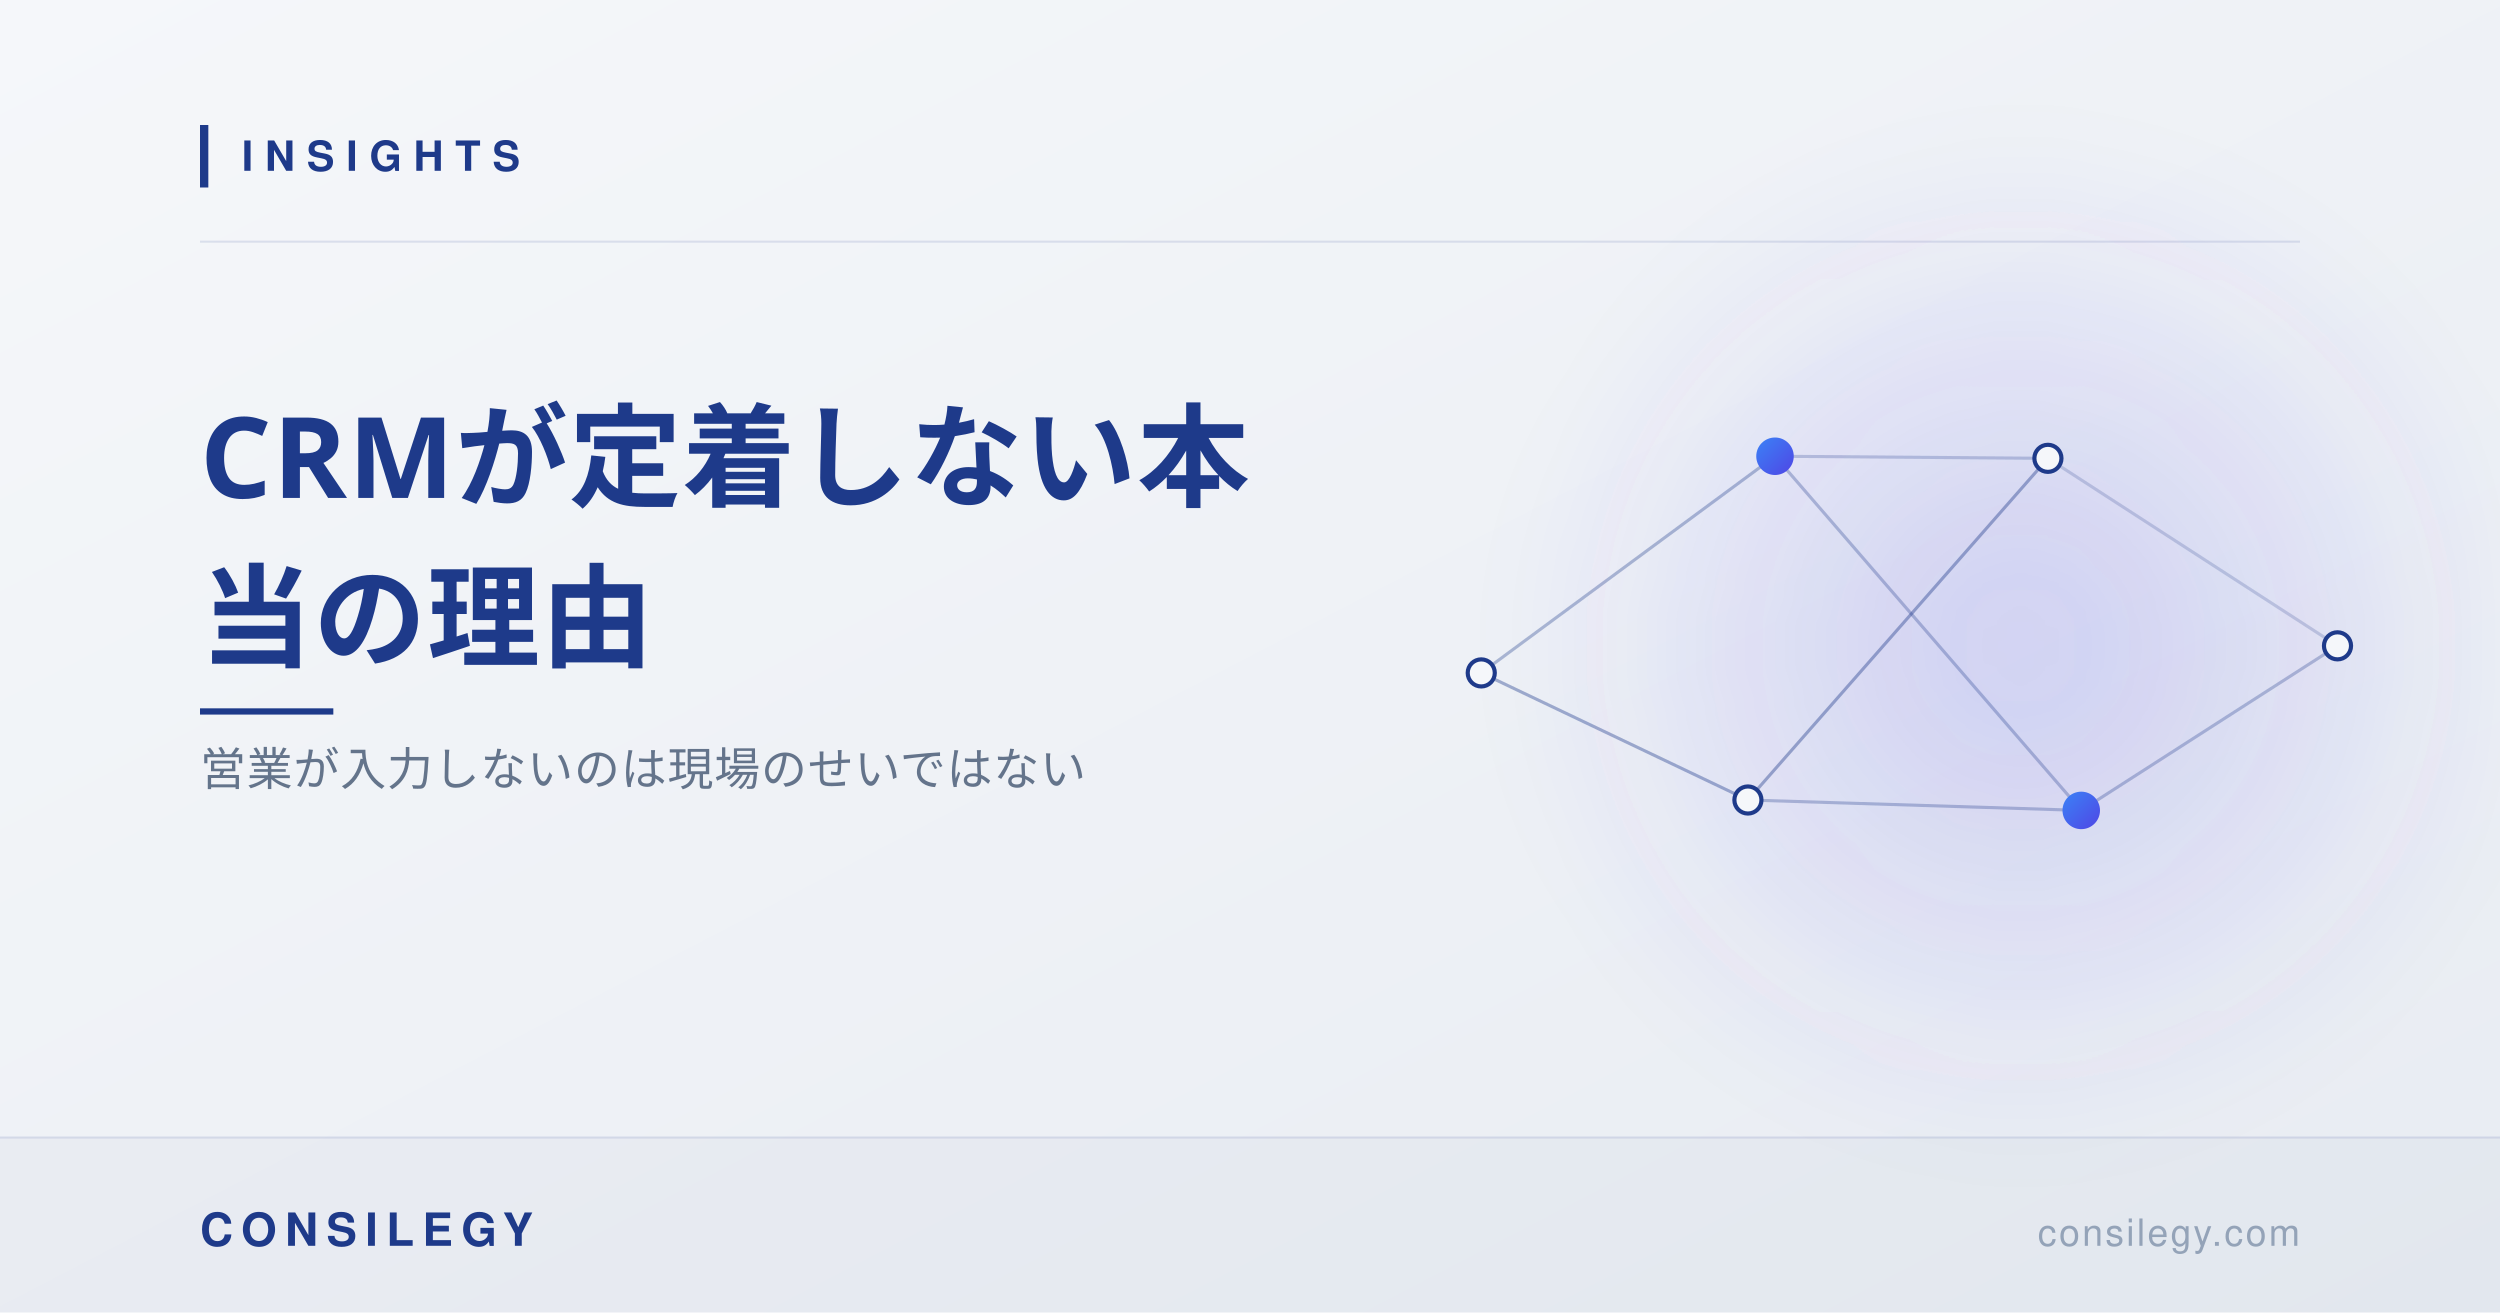
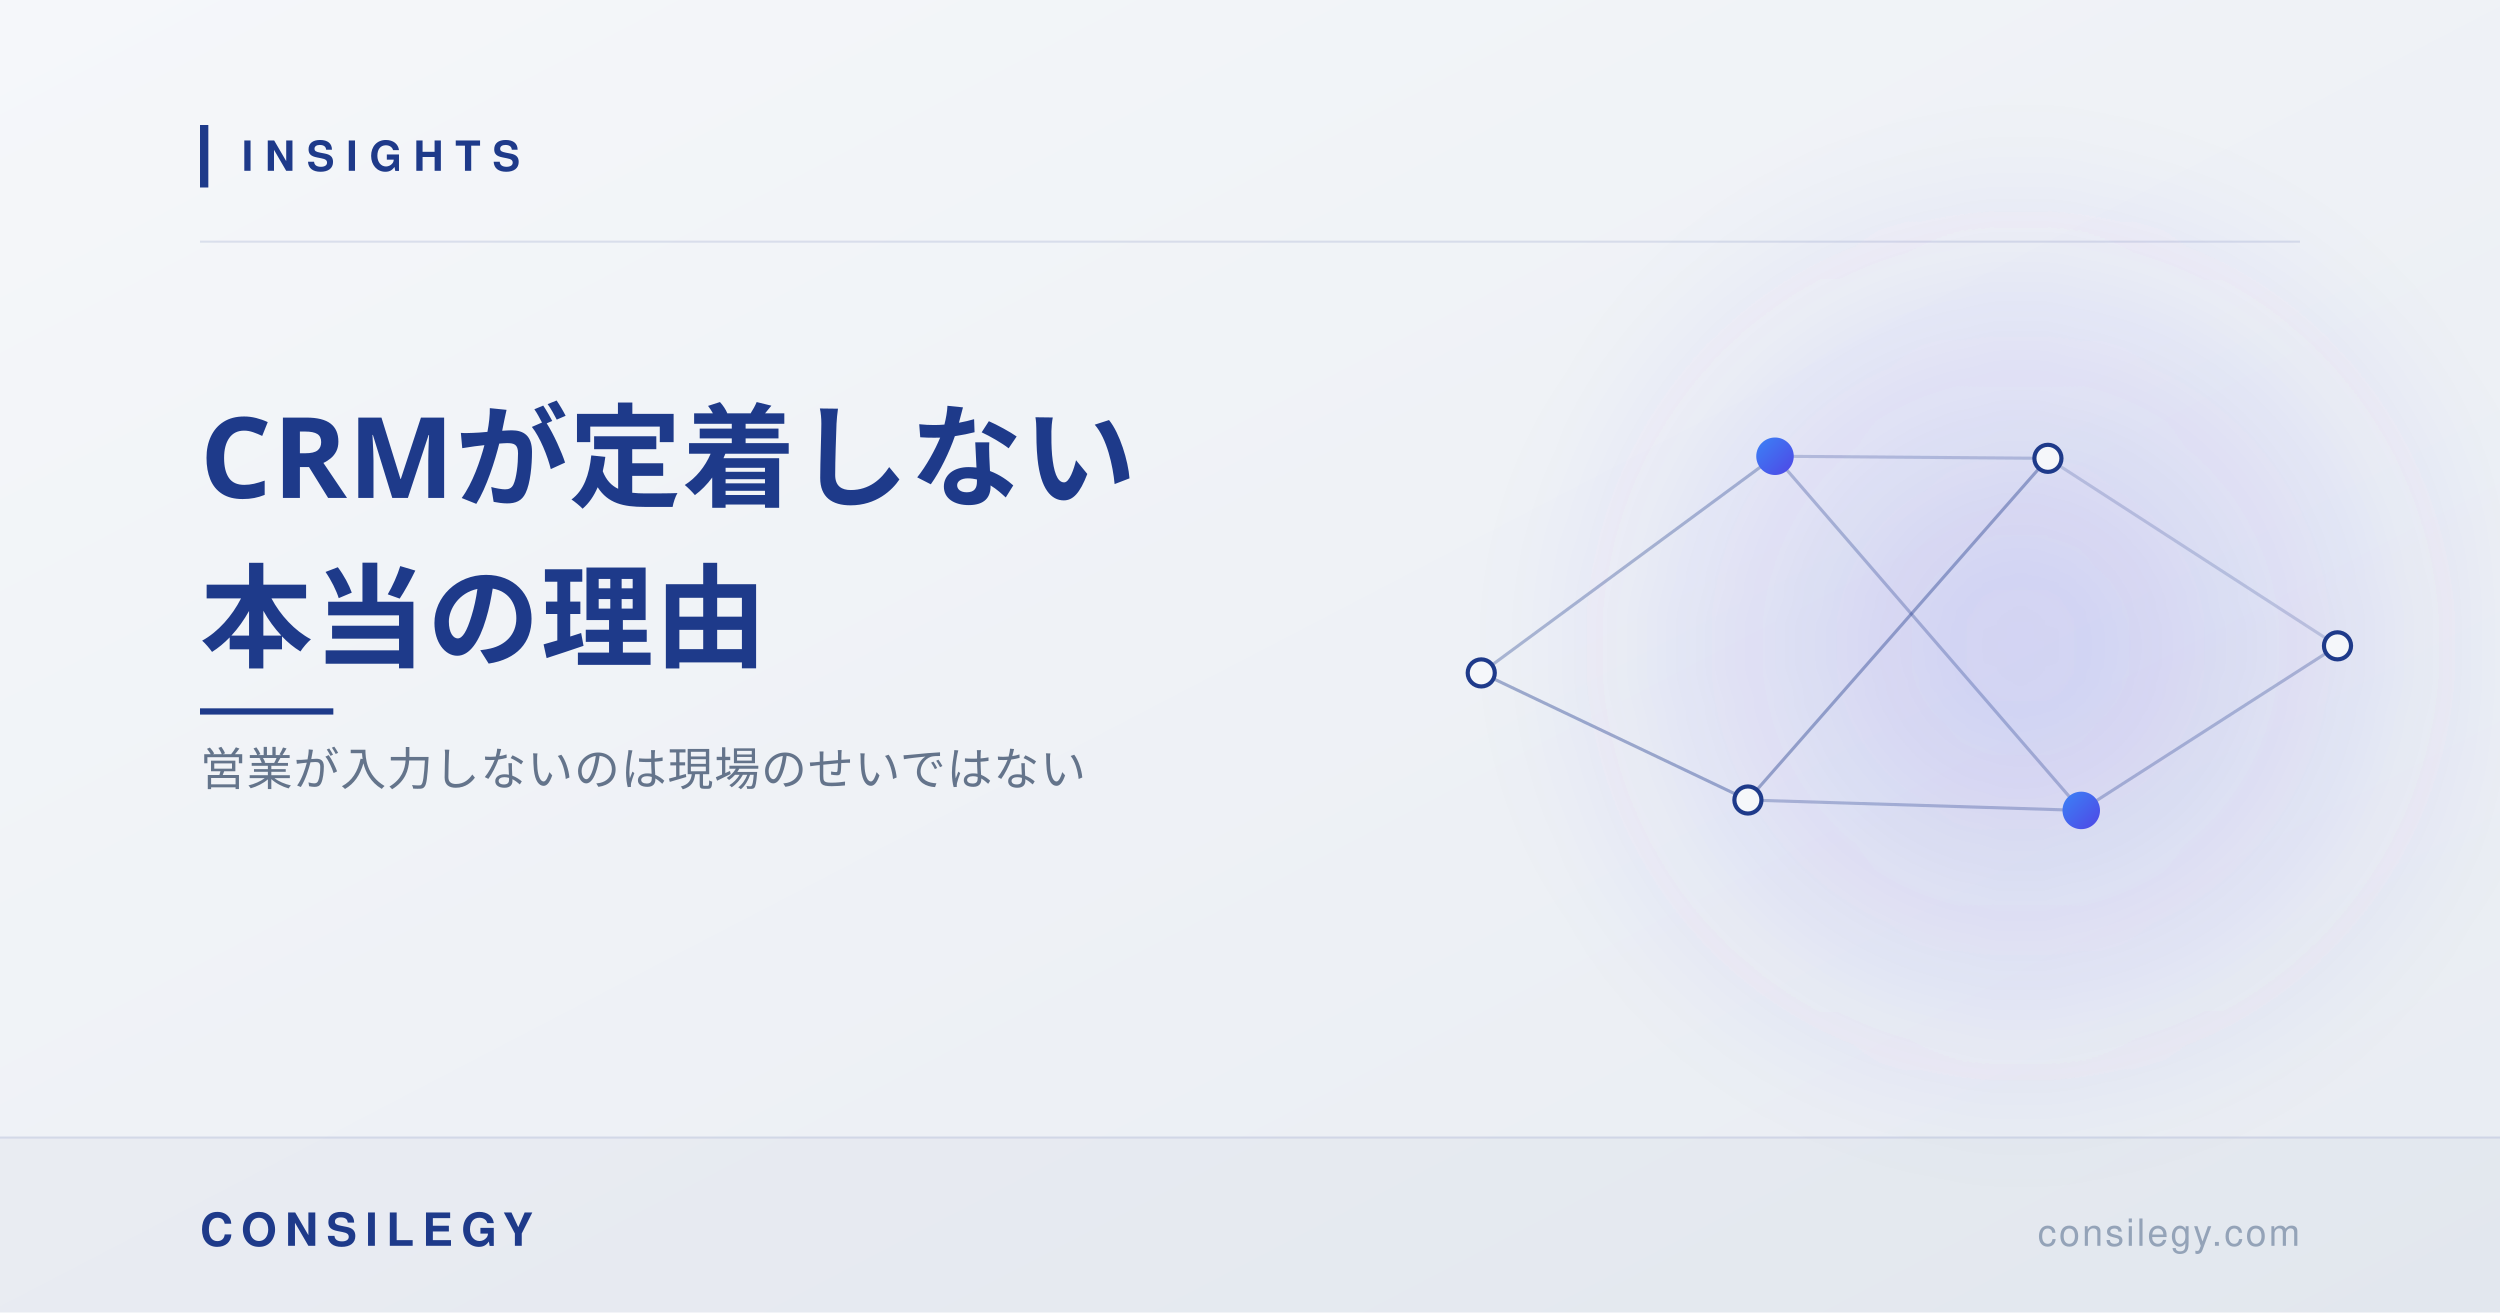
<svg xmlns="http://www.w3.org/2000/svg" viewBox="0 0 1200 630" width="1200" height="630">
  <defs>
    <linearGradient id="bg" x1="0%" y1="0%" x2="100%" y2="100%">
      <stop offset="0%" stop-color="#F5F7FA" />
      <stop offset="100%" stop-color="#E8ECF2" />
    </linearGradient>
    <linearGradient id="bi" x1="0%" y1="0%" x2="100%" y2="100%">
      <stop offset="0%" stop-color="#3B82F6" />
      <stop offset="100%" stop-color="#4F46E5" />
    </linearGradient>
    <radialGradient id="glow" cx="50%" cy="50%" r="50%">
      <stop offset="0%" stop-color="#4F46E5" stop-opacity="0.20" />
      <stop offset="100%" stop-color="#4F46E5" stop-opacity="0" />
    </radialGradient>
    <filter id="soft" x="-60%" y="-60%" width="220%" height="220%">
      <feGaussianBlur stdDeviation="26" />
    </filter>
  </defs>
  <rect width="1200" height="630" fill="url(#bg)" />
  <circle cx="970" cy="310" r="240" fill="url(#glow)" filter="url(#soft)" />
  <line x1="711" y1="323" x2="852" y2="219" stroke="#1E3A8A" stroke-opacity="0.33" stroke-width="1.5" />
  <line x1="711" y1="323" x2="839" y2="384" stroke="#1E3A8A" stroke-opacity="0.39" stroke-width="1.5" />
  <line x1="852" y1="219" x2="983" y2="220" stroke="#1E3A8A" stroke-opacity="0.24" stroke-width="1.5" />
  <line x1="852" y1="219" x2="999" y2="389" stroke="#1E3A8A" stroke-opacity="0.30" stroke-width="1.5" />
  <line x1="839" y1="384" x2="983" y2="220" stroke="#1E3A8A" stroke-opacity="0.40" stroke-width="1.5" />
  <line x1="839" y1="384" x2="999" y2="389" stroke="#1E3A8A" stroke-opacity="0.30" stroke-width="1.5" />
  <line x1="983" y1="220" x2="1122" y2="310" stroke="#1E3A8A" stroke-opacity="0.20" stroke-width="1.5" />
  <line x1="999" y1="389" x2="1122" y2="310" stroke="#1E3A8A" stroke-opacity="0.29" stroke-width="1.5" />
  <circle cx="711" cy="323" r="6.5" fill="#F5F7FA" stroke="#1E3A8A" stroke-width="2" />
  <circle cx="852" cy="219" r="9" fill="url(#bi)" />
  <circle cx="839" cy="384" r="6.5" fill="#F5F7FA" stroke="#1E3A8A" stroke-width="2" />
  <circle cx="983" cy="220" r="6.5" fill="#F5F7FA" stroke="#1E3A8A" stroke-width="2" />
  <circle cx="999" cy="389" r="9" fill="url(#bi)" />
  <circle cx="1122" cy="310" r="6.5" fill="#F5F7FA" stroke="#1E3A8A" stroke-width="2" />
  <rect x="96" y="60" width="4" height="30" fill="#1E3A8A" />
  <text x="116" y="82" font-family="'Helvetica Neue',Helvetica,Arial,sans-serif" font-size="20" font-weight="600" fill="#1E3A8A" letter-spacing="0.28em">INSIGHTS</text>
  <line x1="96" y1="116" x2="1104" y2="116" stroke="#1E3A8A" stroke-opacity="0.12" stroke-width="1" />
-   <text x="96" y="239" font-family="'Hiragino Sans','Hiragino Kaku Gothic ProN',system-ui,sans-serif" font-size="54" font-weight="600" fill="#1E3A8A" letter-spacing="0.01em">CRMが定着しない本</text>
-   <text x="96" y="316" font-family="'Hiragino Sans','Hiragino Kaku Gothic ProN',system-ui,sans-serif" font-size="54" font-weight="600" fill="#1E3A8A" letter-spacing="0.01em">当の理由</text>
+   <text x="96" y="239" font-family="'Hiragino Sans','Hiragino Kaku Gothic ProN',system-ui,sans-serif" font-size="54" font-weight="600" fill="#1E3A8A" letter-spacing="0.01em">CRMが定着しない</text>
+   <text x="96" y="316" font-family="'Hiragino Sans','Hiragino Kaku Gothic ProN',system-ui,sans-serif" font-size="54" font-weight="600" fill="#1E3A8A" letter-spacing="0.01em">本当の理由</text>
  <rect x="96" y="340" width="64" height="3" fill="#1E3A8A" />
  <text x="96" y="377" font-family="'Hiragino Sans','Hiragino Kaku Gothic ProN',system-ui,sans-serif" font-size="22" font-weight="400" fill="#64748B" letter-spacing="0.02em">営業が入力しないのは現場のせいではない</text>
  <rect x="0" y="546" width="1200" height="84" fill="#1E3A8A" fill-opacity="0.035" />
  <line x1="0" y1="546" x2="1200" y2="546" stroke="#1E3A8A" stroke-opacity="0.12" stroke-width="1" />
  <text x="96" y="598" font-family="'Helvetica Neue',Helvetica,Arial,sans-serif" font-size="22" font-weight="600" fill="#1E3A8A" letter-spacing="0.18em">CONSILEGY</text>
  <text x="1104" y="598" text-anchor="end" font-family="'Helvetica Neue',Helvetica,Arial,sans-serif" font-size="18" font-weight="400" fill="#94A3B8" letter-spacing="0.06em">consilegy.com</text>
</svg>
